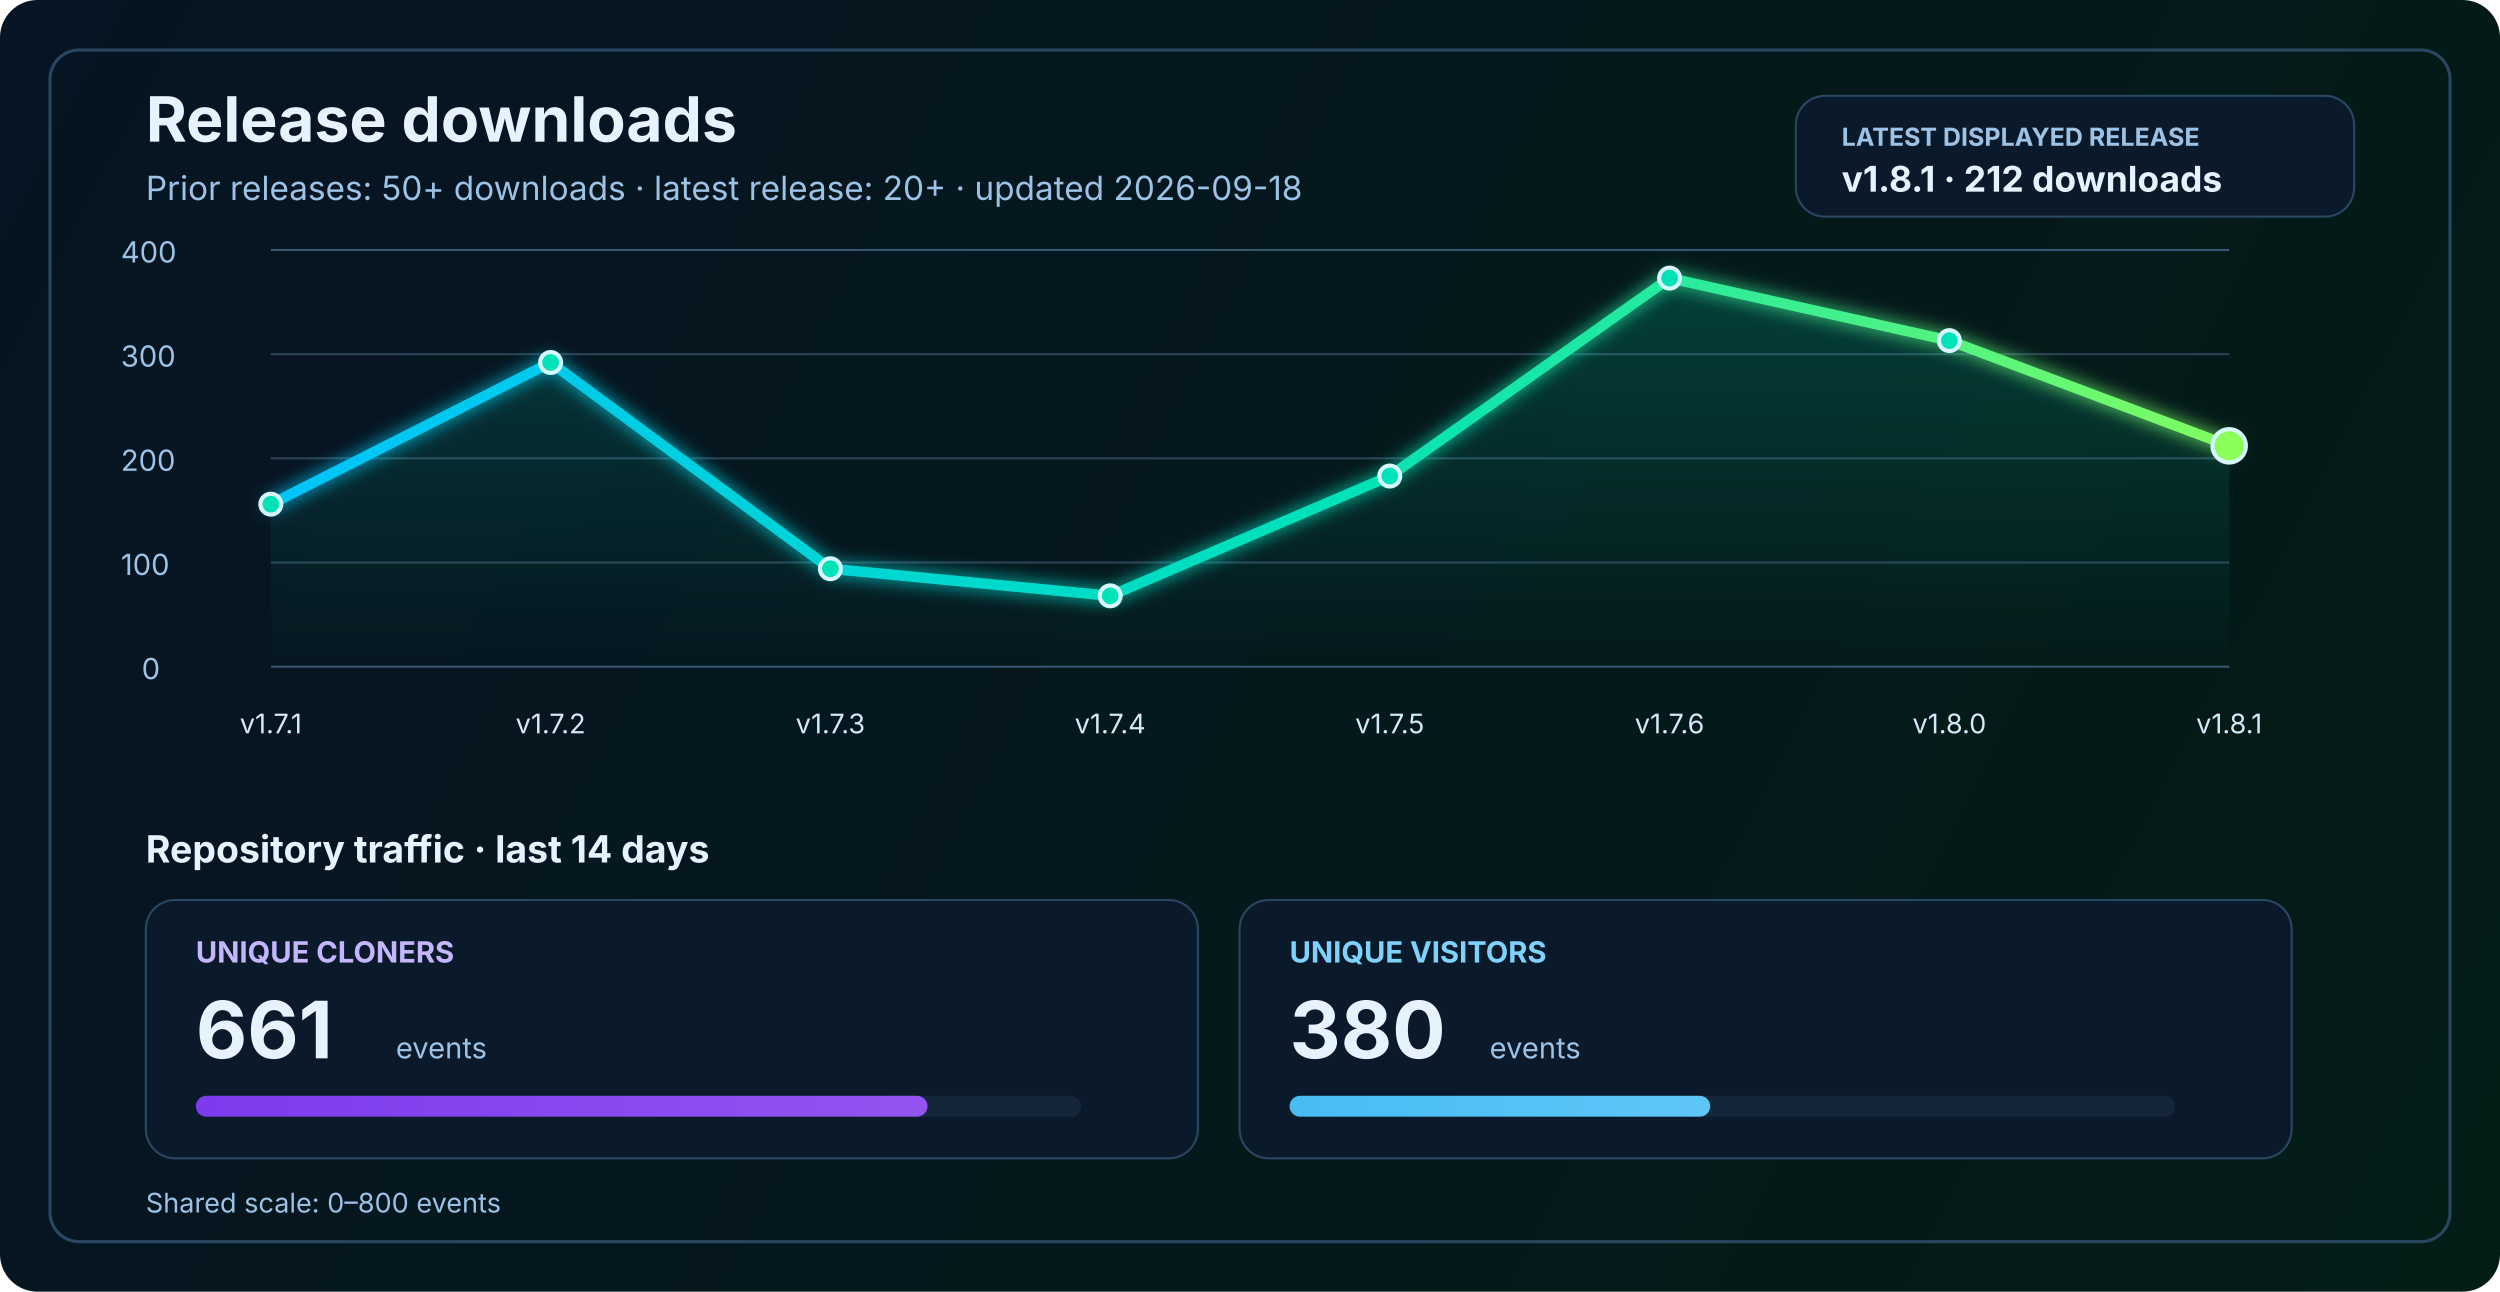
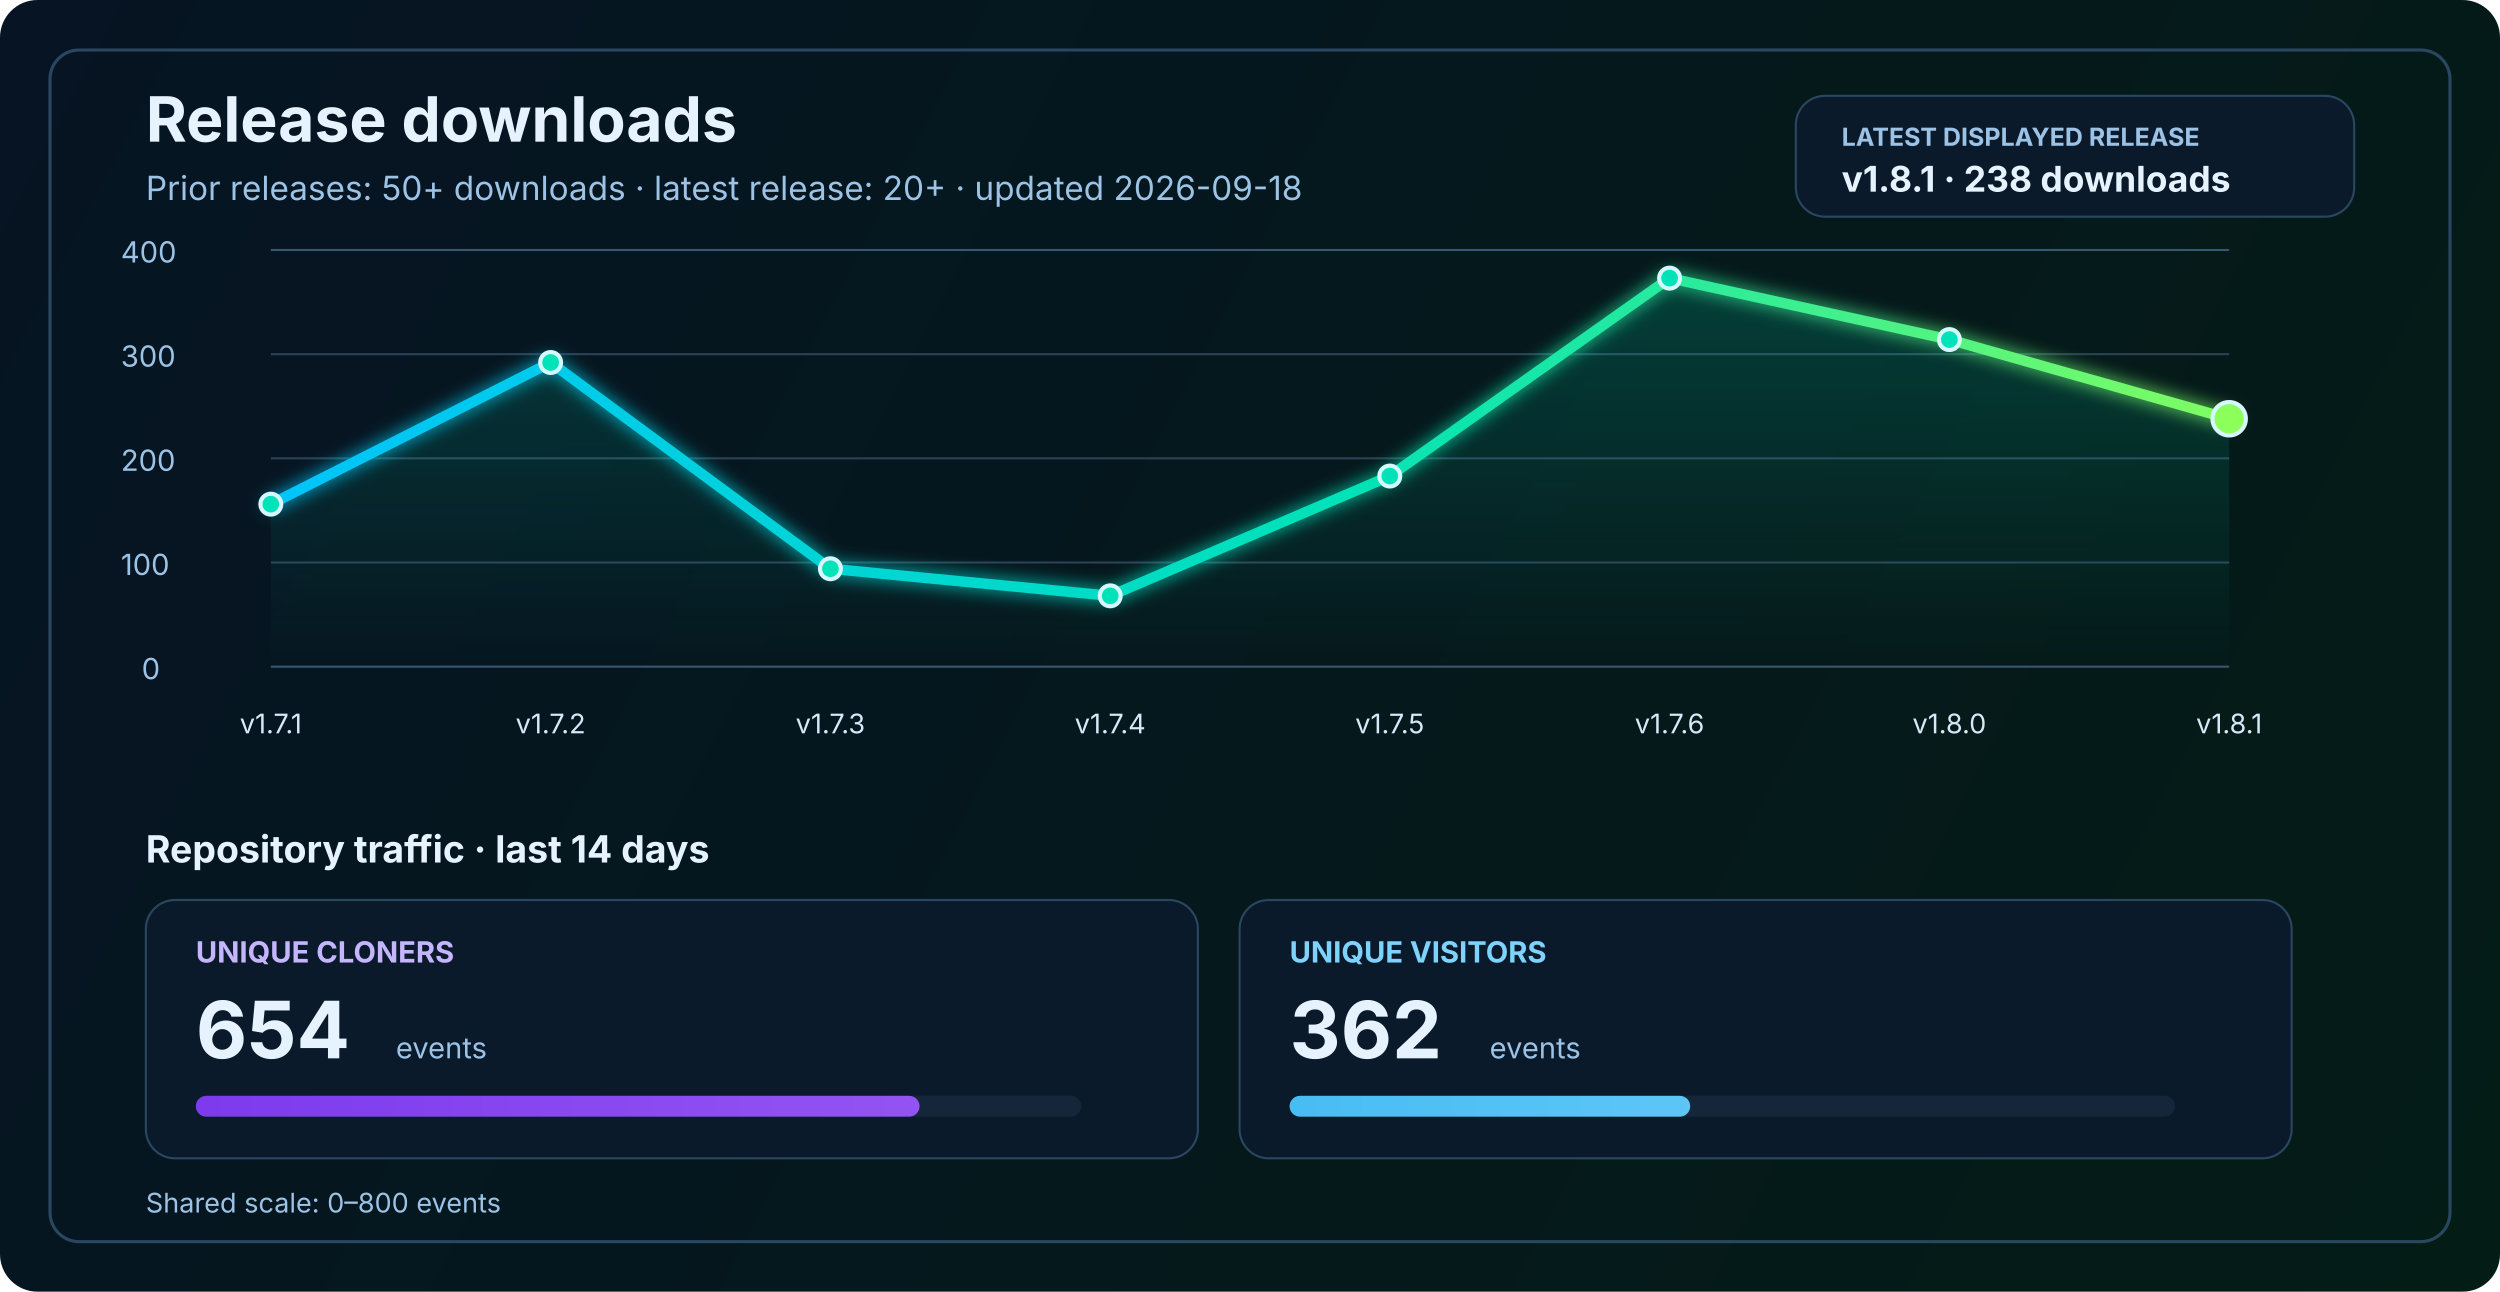
<svg xmlns="http://www.w3.org/2000/svg" width="1200" height="620" viewBox="0 0 1200 620" fill="none" role="img" aria-labelledby="title desc">
  <defs>
    <linearGradient id="bg" x1="0" y1="0" x2="1200" y2="620" gradientUnits="userSpaceOnUse">
      <stop stop-color="#061423" />
      <stop offset="1" stop-color="#041C16" />
    </linearGradient>
    <linearGradient id="line" x1="130" y1="86" x2="1070" y2="340" gradientUnits="userSpaceOnUse">
      <stop stop-color="#00C2FF" />
      <stop offset="0.55" stop-color="#00E2B8" />
      <stop offset="1" stop-color="#8CFF5A" />
    </linearGradient>
    <linearGradient id="area" x1="0" y1="120" x2="0" y2="320" gradientUnits="userSpaceOnUse">
      <stop stop-color="#00E2B8" stop-opacity="0.20" />
      <stop offset="1" stop-color="#00E2B8" stop-opacity="0" />
    </linearGradient>
    <linearGradient id="cloneFill" x1="86" y1="450" x2="1110" y2="450" gradientUnits="userSpaceOnUse">
      <stop stop-color="#7C3AED" />
      <stop offset="1" stop-color="#C084FC" />
    </linearGradient>
    <linearGradient id="viewFill" x1="86" y1="482" x2="1110" y2="482" gradientUnits="userSpaceOnUse">
      <stop stop-color="#0EA5E9" />
      <stop offset="1" stop-color="#7DD3FC" />
    </linearGradient>
    <filter id="glow" x="-50%" y="-50%" width="200%" height="200%">
      <feGaussianBlur stdDeviation="4" result="blur" />
      <feMerge>
        <feMergeNode in="blur" />
        <feMergeNode in="SourceGraphic" />
      </feMerge>
    </filter>
  </defs>
  <rect width="1200" height="620" rx="18" fill="url(#bg)" />
  <rect x="24" y="24" width="1152" height="572" rx="14" stroke="#2A4762" stroke-width="1.5" />
  <text x="70" y="68" fill="#E6F3FF" font-size="30" font-family="SF Pro Display, -apple-system, BlinkMacSystemFont, Segoe UI, sans-serif" font-weight="700">Release downloads</text>
  <text x="70" y="96" fill="#9CC3E6" font-size="16" font-family="SF Pro Text, -apple-system, BlinkMacSystemFont, Segoe UI, sans-serif">Prior releases: 50+ downloads · latest release: 20+ · updated 2026-09-18</text>
  <rect x="862" y="46" width="268" height="58" rx="14" fill="#0A1A2B" stroke="#2A4762" stroke-width="1" />
  <text x="884" y="70" fill="#9CC3E6" font-size="12" font-family="SF Pro Text, -apple-system, BlinkMacSystemFont, Segoe UI, sans-serif" font-weight="700">LATEST DISPLAYED RELEASE</text>
-   <text x="884" y="92" fill="#E6F3FF" font-size="17" font-family="SF Pro Text, -apple-system, BlinkMacSystemFont, Segoe UI, sans-serif" font-weight="700">v1.8.1 · 212 downloads</text>
+   <text x="884" y="92" fill="#E6F3FF" font-size="17" font-family="SF Pro Text, -apple-system, BlinkMacSystemFont, Segoe UI, sans-serif" font-weight="700">v1.8.1 · 238 downloads</text>
  <line x1="130" y1="320.0" x2="1070" y2="320.0" stroke="#37566F" stroke-width="1" />
  <line x1="130" y1="270.0" x2="1070" y2="270.0" stroke="#2B4255" stroke-width="1" />
  <line x1="130" y1="220.0" x2="1070" y2="220.0" stroke="#2B4255" stroke-width="1" />
  <line x1="130" y1="170.0" x2="1070" y2="170.0" stroke="#2B4255" stroke-width="1" />
  <line x1="130" y1="120.0" x2="1070" y2="120.0" stroke="#37566F" stroke-width="1" />
  <text x="68" y="326.0" fill="#9CC3E6" font-size="14" font-family="SF Pro Text, -apple-system, BlinkMacSystemFont, Segoe UI, sans-serif">0</text>
  <text x="58" y="276.0" fill="#9CC3E6" font-size="14" font-family="SF Pro Text, -apple-system, BlinkMacSystemFont, Segoe UI, sans-serif">100</text>
  <text x="58" y="226.0" fill="#9CC3E6" font-size="14" font-family="SF Pro Text, -apple-system, BlinkMacSystemFont, Segoe UI, sans-serif">200</text>
  <text x="58" y="176.0" fill="#9CC3E6" font-size="14" font-family="SF Pro Text, -apple-system, BlinkMacSystemFont, Segoe UI, sans-serif">300</text>
  <text x="58" y="126.0" fill="#9CC3E6" font-size="14" font-family="SF Pro Text, -apple-system, BlinkMacSystemFont, Segoe UI, sans-serif">400</text>
-   <path d="M 130.0 242.0 L 264.3 174.0 L 398.6 273.0 L 532.9 286.0 L 667.1 228.5 L 801.4 133.5 L 935.7 163.5 L 1070.0 214.0 L 1070 320 L 130 320 Z" fill="url(#area)" />
-   <polyline points="130.0,242.0 264.3,174.0 398.6,273.0 532.9,286.0 667.1,228.5 801.4,133.5 935.7,163.5 1070.0,214.0" fill="none" stroke="url(#line)" stroke-width="5" stroke-linecap="round" stroke-linejoin="round" filter="url(#glow)" />
+   <path d="M 130.0 242.0 L 264.3 174.0 L 398.6 273.0 L 532.9 286.0 L 667.1 228.5 L 801.4 133.5 L 935.7 163.0 L 1070.0 201.0 L 1070 320 L 130 320 Z" fill="url(#area)" />
+   <polyline points="130.0,242.0 264.3,174.0 398.6,273.0 532.9,286.0 667.1,228.5 801.4,133.5 935.7,163.0 1070.0,201.0" fill="none" stroke="url(#line)" stroke-width="5" stroke-linecap="round" stroke-linejoin="round" filter="url(#glow)" />
  <circle cx="130.0" cy="242.0" r="5" fill="#00E2B8" stroke="#D7F7FF" stroke-width="2" />
  <circle cx="264.3" cy="174.0" r="5" fill="#00E2B8" stroke="#D7F7FF" stroke-width="2" />
  <circle cx="398.6" cy="273.0" r="5" fill="#00E2B8" stroke="#D7F7FF" stroke-width="2" />
  <circle cx="532.9" cy="286.0" r="5" fill="#00E2B8" stroke="#D7F7FF" stroke-width="2" />
  <circle cx="667.1" cy="228.5" r="5" fill="#00E2B8" stroke="#D7F7FF" stroke-width="2" />
  <circle cx="801.4" cy="133.5" r="5" fill="#00E2B8" stroke="#D7F7FF" stroke-width="2" />
-   <circle cx="935.7" cy="163.5" r="5" fill="#00E2B8" stroke="#D7F7FF" stroke-width="2" />
-   <circle cx="1070.0" cy="214.0" r="8" fill="#8CFF5A" stroke="#D7F7FF" stroke-width="2" />
+   <circle cx="935.7" cy="163.0" r="5" fill="#00E2B8" stroke="#D7F7FF" stroke-width="2" />
+   <circle cx="1070.0" cy="201.0" r="8" fill="#8CFF5A" stroke="#D7F7FF" stroke-width="2" />
  <text x="130.0" y="352" text-anchor="middle" fill="#D7E8F8" font-size="13" font-family="SF Pro Text, -apple-system, BlinkMacSystemFont, Segoe UI, sans-serif">v1.7.1</text>
  <text x="264.3" y="352" text-anchor="middle" fill="#D7E8F8" font-size="13" font-family="SF Pro Text, -apple-system, BlinkMacSystemFont, Segoe UI, sans-serif">v1.7.2</text>
  <text x="398.6" y="352" text-anchor="middle" fill="#D7E8F8" font-size="13" font-family="SF Pro Text, -apple-system, BlinkMacSystemFont, Segoe UI, sans-serif">v1.7.3</text>
  <text x="532.9" y="352" text-anchor="middle" fill="#D7E8F8" font-size="13" font-family="SF Pro Text, -apple-system, BlinkMacSystemFont, Segoe UI, sans-serif">v1.7.4</text>
  <text x="667.1" y="352" text-anchor="middle" fill="#D7E8F8" font-size="13" font-family="SF Pro Text, -apple-system, BlinkMacSystemFont, Segoe UI, sans-serif">v1.7.5</text>
  <text x="801.4" y="352" text-anchor="middle" fill="#D7E8F8" font-size="13" font-family="SF Pro Text, -apple-system, BlinkMacSystemFont, Segoe UI, sans-serif">v1.7.6</text>
  <text x="935.7" y="352" text-anchor="middle" fill="#D7E8F8" font-size="13" font-family="SF Pro Text, -apple-system, BlinkMacSystemFont, Segoe UI, sans-serif">v1.8.0</text>
  <text x="1070.0" y="352" text-anchor="middle" fill="#D7E8F8" font-size="13" font-family="SF Pro Text, -apple-system, BlinkMacSystemFont, Segoe UI, sans-serif">v1.8.1</text>
  <text x="70" y="414" fill="#E6F3FF" font-size="18" font-family="SF Pro Text, -apple-system, BlinkMacSystemFont, Segoe UI, sans-serif" font-weight="700">Repository traffic · last 14 days</text>
  <rect x="70" y="432" width="505" height="124" rx="14" fill="#0A1A2B" stroke="#2A4762" stroke-width="1" />
  <text x="94" y="462" fill="#C4B5FD" font-size="14" font-family="SF Pro Text, -apple-system, BlinkMacSystemFont, Segoe UI, sans-serif" font-weight="700">UNIQUE CLONERS</text>
-   <text x="94" y="508" fill="#E6F3FF" font-size="38" font-family="SF Pro Display, -apple-system, BlinkMacSystemFont, Segoe UI, sans-serif" font-weight="700">661</text>
+   <text x="94" y="508" fill="#E6F3FF" font-size="38" font-family="SF Pro Display, -apple-system, BlinkMacSystemFont, Segoe UI, sans-serif" font-weight="700">654</text>
  <text x="190" y="508" fill="#9CC3E6" font-size="14" font-family="SF Pro Text, -apple-system, BlinkMacSystemFont, Segoe UI, sans-serif">events</text>
  <rect x="94" y="526" width="425" height="10" rx="5" fill="#15263A" />
-   <rect x="94" y="526" width="351.2" height="10" rx="5" fill="url(#cloneFill)" />
+   <rect x="94" y="526" width="347.4" height="10" rx="5" fill="url(#cloneFill)" />
  <rect x="595" y="432" width="505" height="124" rx="14" fill="#0A1A2B" stroke="#2A4762" stroke-width="1" />
  <text x="619" y="462" fill="#7DD3FC" font-size="14" font-family="SF Pro Text, -apple-system, BlinkMacSystemFont, Segoe UI, sans-serif" font-weight="700">UNIQUE VISITORS</text>
-   <text x="619" y="508" fill="#E6F3FF" font-size="38" font-family="SF Pro Display, -apple-system, BlinkMacSystemFont, Segoe UI, sans-serif" font-weight="700">380</text>
+   <text x="619" y="508" fill="#E6F3FF" font-size="38" font-family="SF Pro Display, -apple-system, BlinkMacSystemFont, Segoe UI, sans-serif" font-weight="700">362</text>
  <text x="715" y="508" fill="#9CC3E6" font-size="14" font-family="SF Pro Text, -apple-system, BlinkMacSystemFont, Segoe UI, sans-serif">events</text>
  <rect x="619" y="526" width="425" height="10" rx="5" fill="#15263A" />
-   <rect x="619" y="526" width="201.9" height="10" rx="5" fill="url(#viewFill)" />
+   <rect x="619" y="526" width="192.3" height="10" rx="5" fill="url(#viewFill)" />
  <text x="70" y="582" fill="#9CC3E6" font-size="13" font-family="SF Pro Text, -apple-system, BlinkMacSystemFont, Segoe UI, sans-serif">Shared scale: 0–800 events</text>
</svg>
